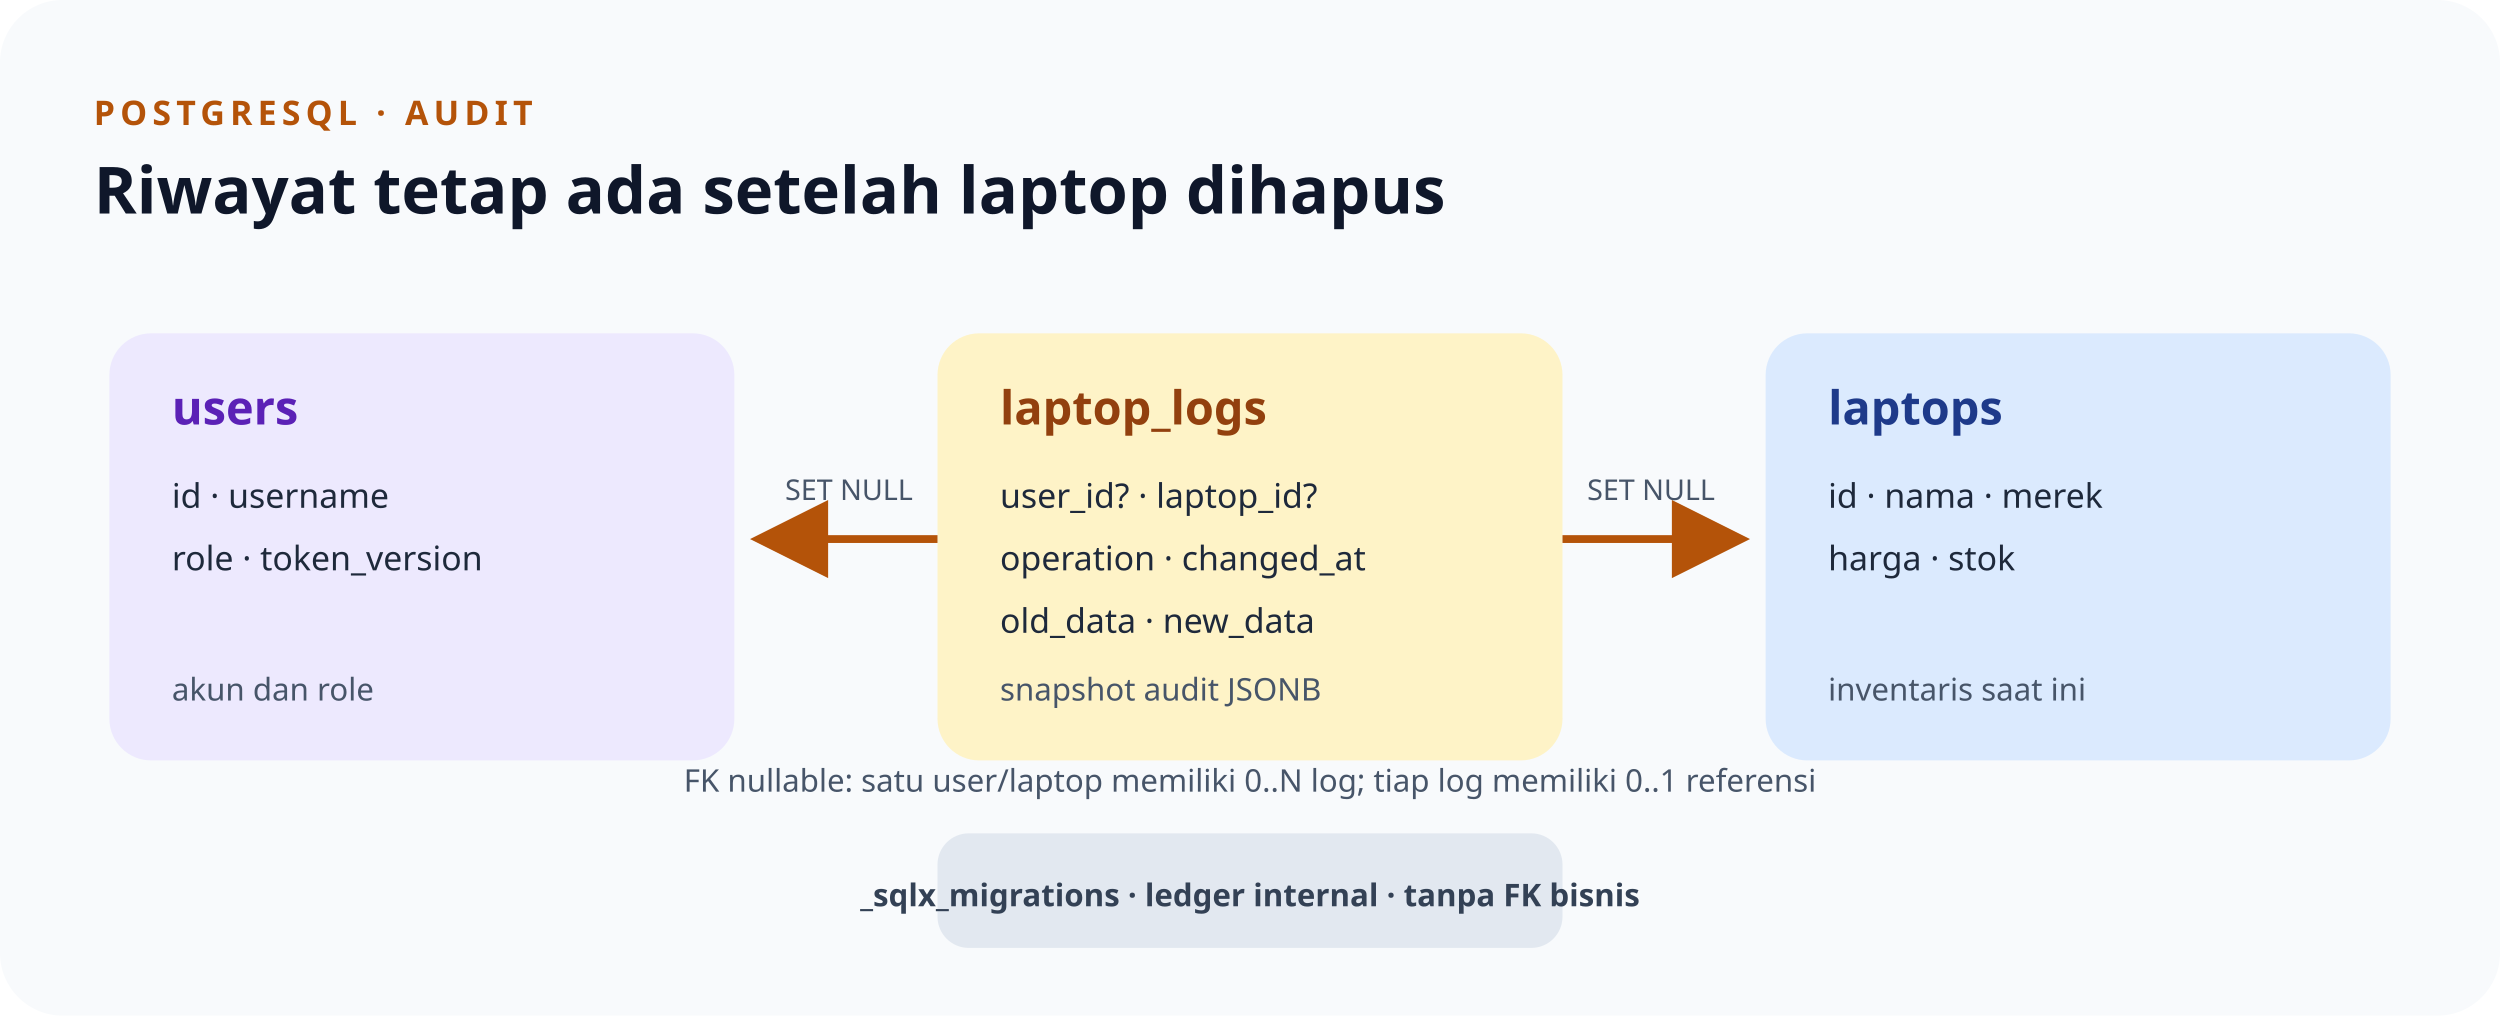
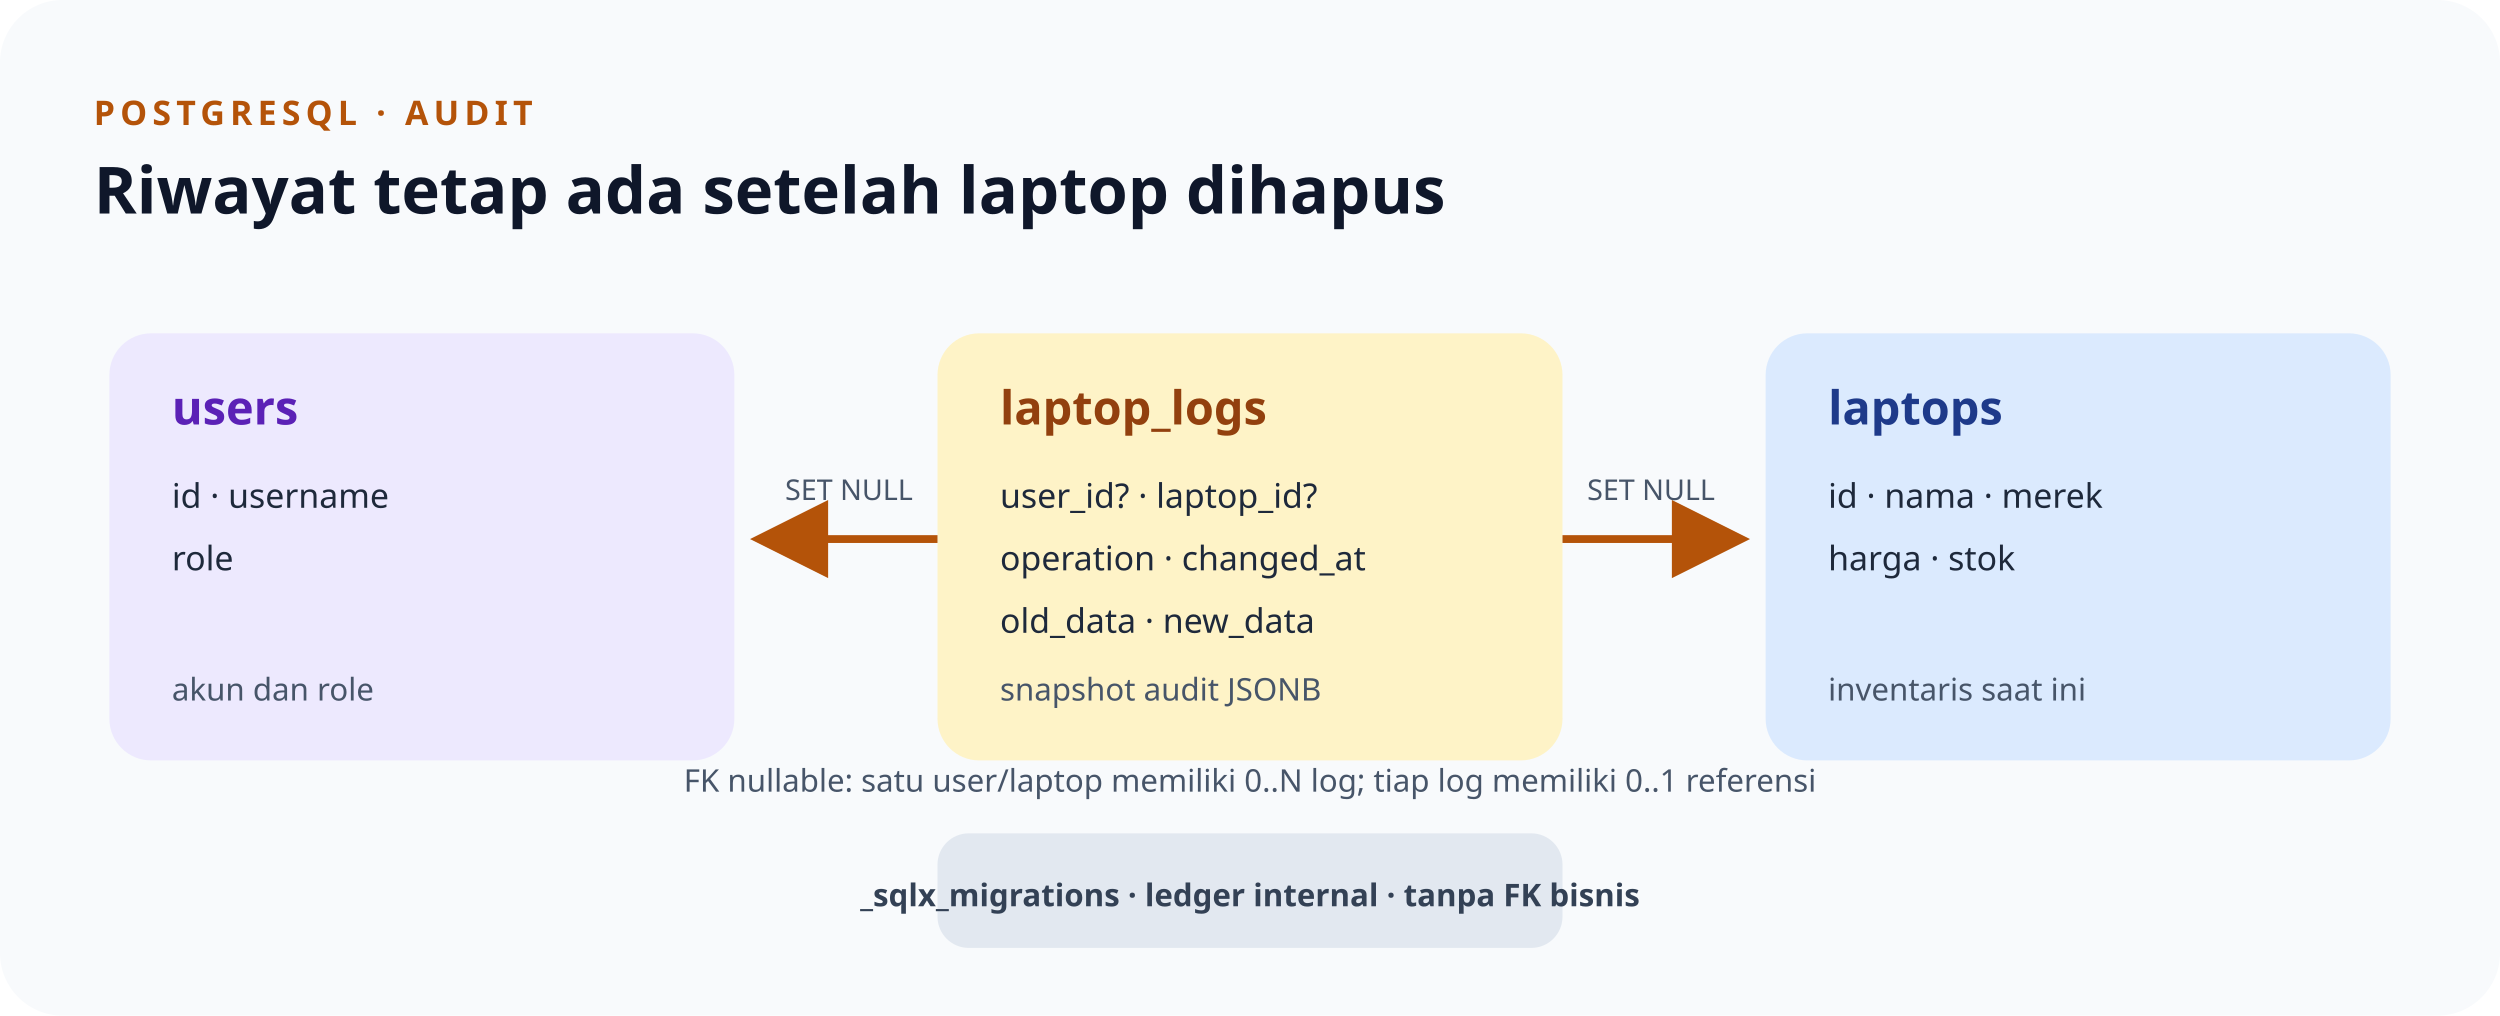
<svg xmlns="http://www.w3.org/2000/svg" viewBox="0 0 960 390" role="img" aria-labelledby="title desc">
  <defs>
    <marker id="arrow" markerWidth="10" markerHeight="10" refX="8" refY="5" orient="auto">
      <path d="M0 0 10 5 0 10z" fill="#b45309" />
    </marker>
  </defs>
  <rect width="960" height="390" rx="24" fill="#f8fafc" />
  <text x="36" y="48" font-family="system-ui,sans-serif" font-size="13" font-weight="800" letter-spacing="2" fill="#b45309">POSTGRESQL · AUDIT</text>
  <text x="36" y="82" font-family="system-ui,sans-serif" font-size="25" font-weight="750" fill="#0f172a">Riwayat tetap ada setelah laptop dihapus</text>
  <g font-family="system-ui,sans-serif">
    <rect x="42" y="128" width="240" height="164" rx="16" fill="#ede9fe" />
    <text x="66" y="163" font-size="18" font-weight="750" fill="#5b21b6">users</text>
    <text x="66" y="195" font-size="13" fill="#1e293b">id · username</text>
-     <text x="66" y="219" font-size="13" fill="#1e293b">role · token_version</text>
+     <text x="66" y="219" font-size="13" fill="#1e293b">role</text>
    <text x="66" y="269" font-size="12" fill="#475569">akun dan role</text>
    <rect x="360" y="128" width="240" height="164" rx="16" fill="#fef3c7" />
    <text x="384" y="163" font-size="18" font-weight="750" fill="#92400e">laptop_logs</text>
    <text x="384" y="195" font-size="13" fill="#1e293b">user_id? · laptop_id?</text>
    <text x="384" y="219" font-size="13" fill="#1e293b">operation · changed_at</text>
    <text x="384" y="243" font-size="13" fill="#1e293b">old_data · new_data</text>
    <text x="384" y="269" font-size="12" fill="#475569">snapshot audit JSONB</text>
    <rect x="678" y="128" width="240" height="164" rx="16" fill="#dbeafe" />
    <text x="702" y="163" font-size="18" font-weight="750" fill="#1e3a8a">laptops</text>
    <text x="702" y="195" font-size="13" fill="#1e293b">id · nama · merek</text>
    <text x="702" y="219" font-size="13" fill="#1e293b">harga · stok</text>
    <text x="702" y="269" font-size="12" fill="#475569">inventaris saat ini</text>
    <rect x="360" y="320" width="240" height="44" rx="12" fill="#e2e8f0" />
    <text x="480" y="348" text-anchor="middle" font-size="12" font-weight="650" fill="#334155">_sqlx_migrations · ledger internal · tanpa FK bisnis</text>
  </g>
  <path d="M360 207h-66" stroke="#b45309" stroke-width="3" marker-end="url(#arrow)" />
  <path d="M600 207h66" stroke="#b45309" stroke-width="3" marker-end="url(#arrow)" />
  <text x="326" y="192" text-anchor="middle" font-family="system-ui,sans-serif" font-size="11" fill="#475569">SET NULL</text>
  <text x="634" y="192" text-anchor="middle" font-family="system-ui,sans-serif" font-size="11" fill="#475569">SET NULL</text>
  <text x="480" y="304" text-anchor="middle" font-family="system-ui,sans-serif" font-size="12" fill="#475569">FK nullable: satu user/laptop memiliki 0..N log; tiap log memiliki 0..1 referensi</text>
</svg>
